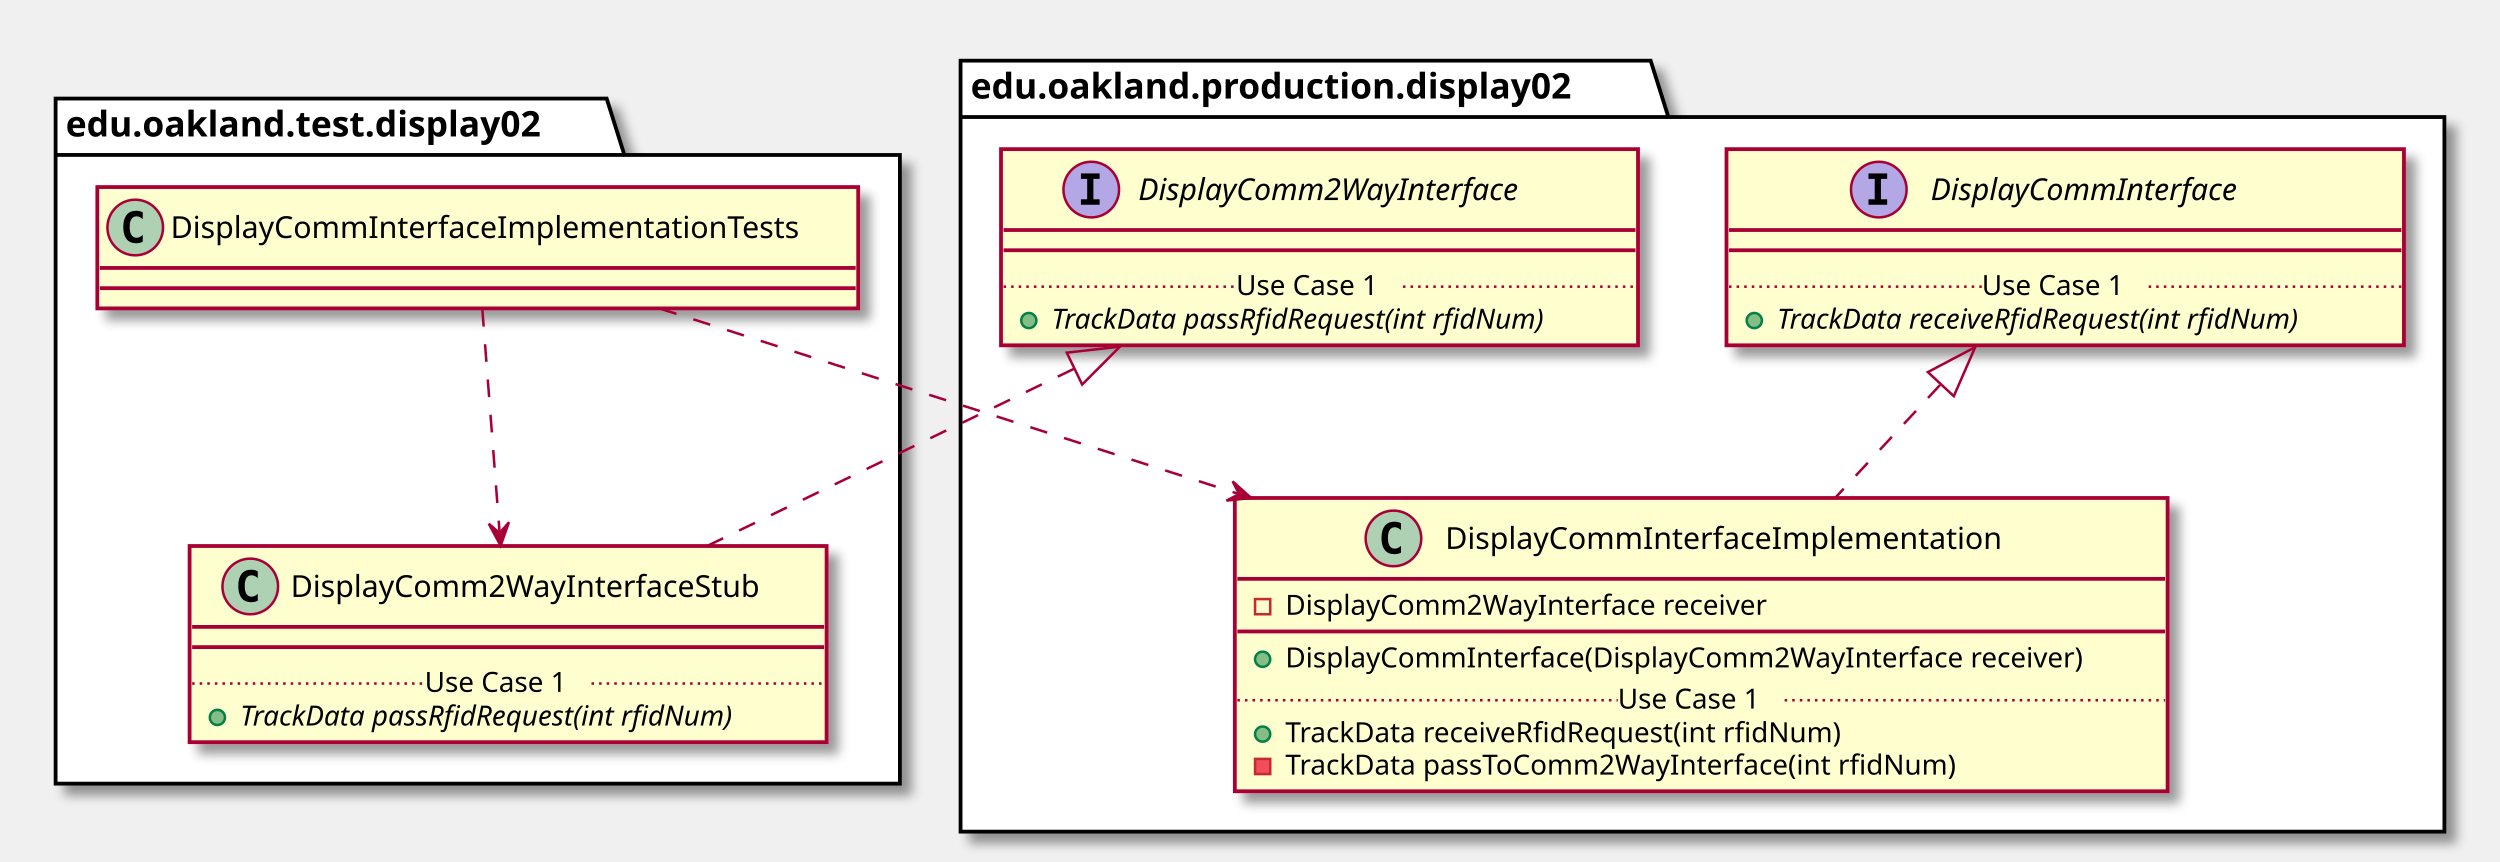
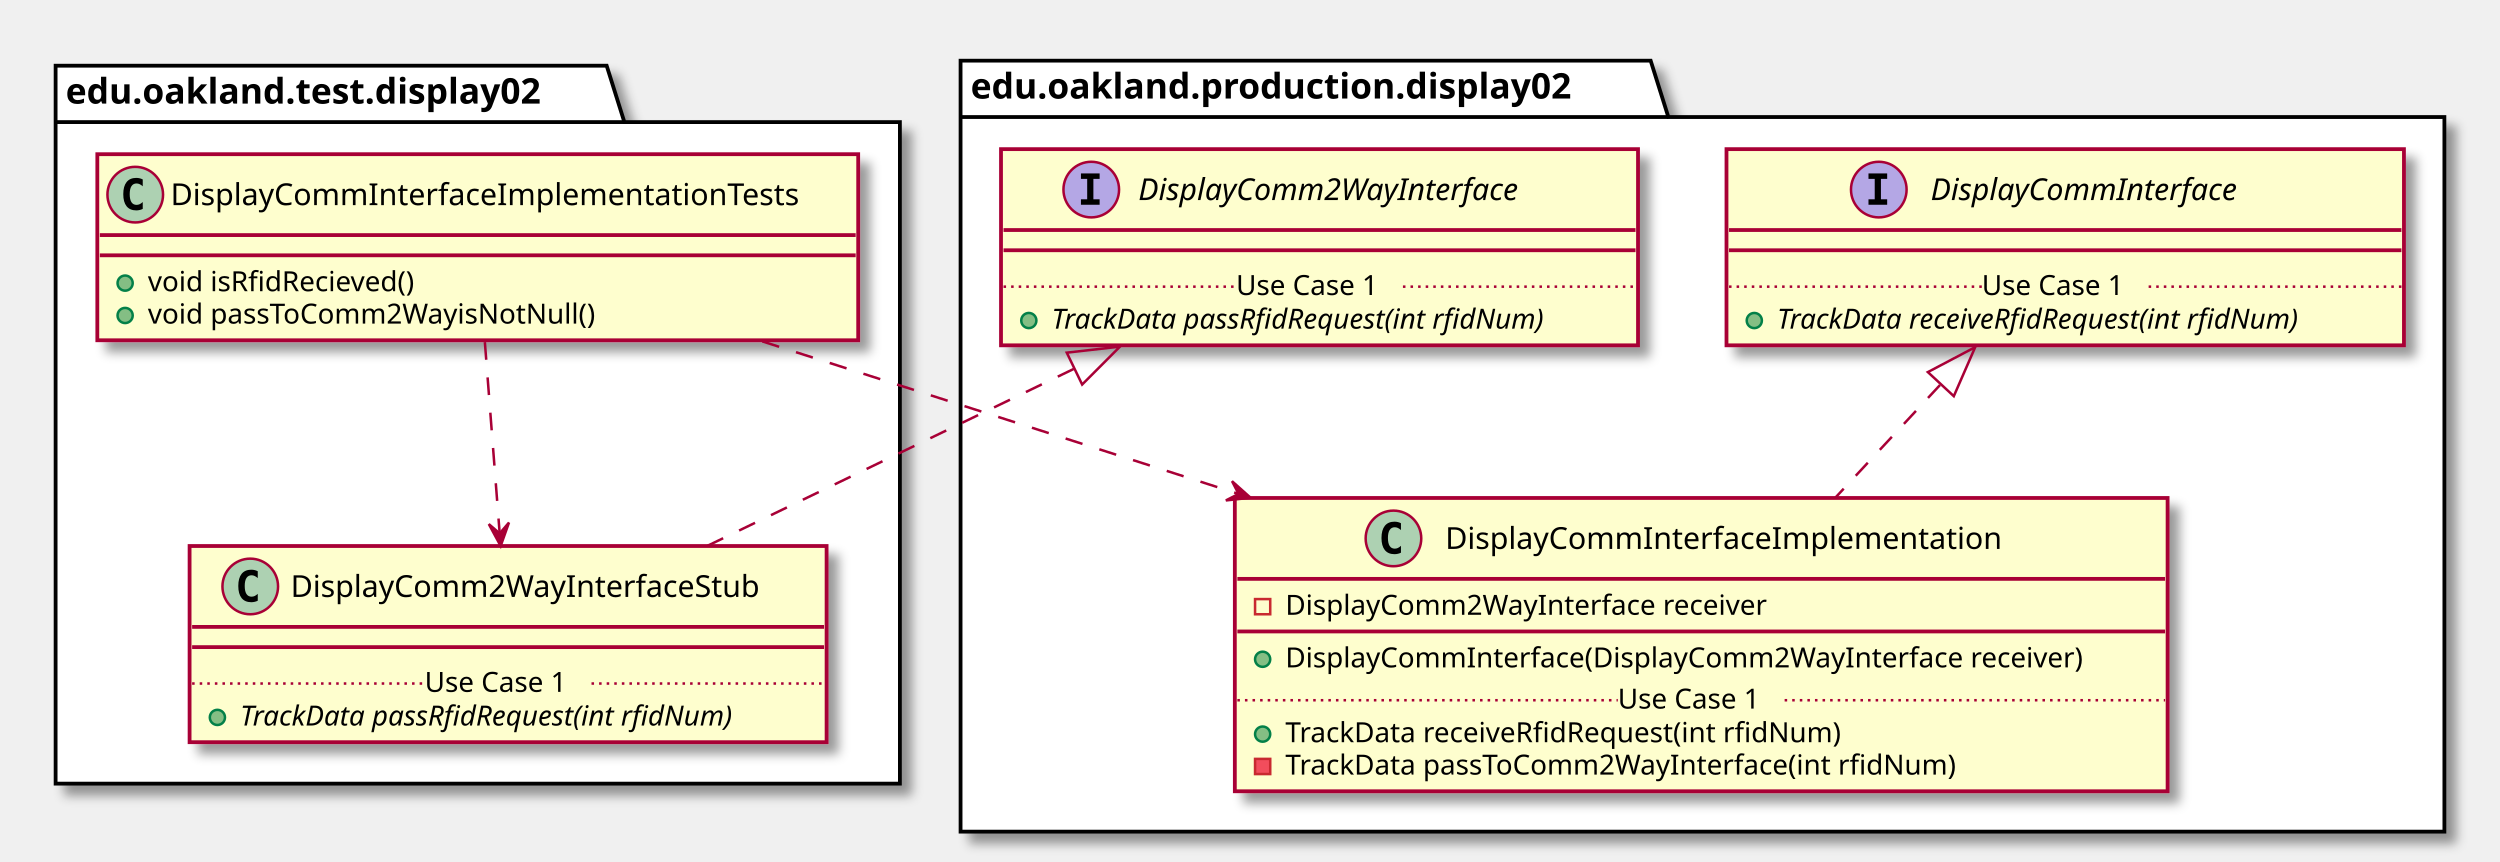
<svg xmlns="http://www.w3.org/2000/svg" contentScriptType="application/ecmascript" contentStyleType="text/css" height="341px" preserveAspectRatio="none" style="width:989px;height:341px;" version="1.1" viewBox="0 0 989 341" width="989px" zoomAndPan="magnify">
  <defs>
-     <filter height="300%" id="ftne0kg07c8yj" width="300%" x="-1" y="-1">
+     <filter height="300%" id="f1c1e9tii9zcqh" width="300%" x="-1" y="-1">
      <feGaussianBlur result="blurOut" stdDeviation="2.0" />
      <feColorMatrix in="blurOut" result="blurOut2" type="matrix" values="0 0 0 0 0 0 0 0 0 0 0 0 0 0 0 0 0 0 .4 0" />
      <feOffset dx="4.0" dy="4.0" in="blurOut2" result="blurOut3" />
      <feBlend in="SourceGraphic" in2="blurOut3" mode="normal" />
    </filter>
  </defs>
  <g>
-     <polygon fill="#FFFFFF" filter="url(#ftne0kg07c8yj)" points="22,39,240,39,247,61.297,356,61.297,356,310,22,310,22,39" style="stroke: #000000; stroke-width: 1.5;" />
-     <line style="stroke: #000000; stroke-width: 1.5;" x1="22" x2="247" y1="61.297" y2="61.297" />
-     <text fill="#000000" font-family="sans-serif" font-size="14" font-weight="bold" lengthAdjust="spacingAndGlyphs" textLength="212" x="26" y="53.995">edu.oakland.test.display02</text>
-     <polygon fill="#FFFFFF" filter="url(#ftne0kg07c8yj)" points="380,24,653,24,660,46.297,967,46.297,967,329,380,329,380,24" style="stroke: #000000; stroke-width: 1.5;" />
+     <polygon fill="#FFFFFF" filter="url(#f1c1e9tii9zcqh)" points="22,26,240,26,247,48.297,356,48.297,356,310,22,310,22,26" style="stroke: #000000; stroke-width: 1.5;" />
+     <line style="stroke: #000000; stroke-width: 1.5;" x1="22" x2="247" y1="48.297" y2="48.297" />
+     <text fill="#000000" font-family="sans-serif" font-size="14" font-weight="bold" lengthAdjust="spacingAndGlyphs" textLength="212" x="26" y="40.995">edu.oakland.test.display02</text>
+     <polygon fill="#FFFFFF" filter="url(#f1c1e9tii9zcqh)" points="380,24,653,24,660,46.297,967,46.297,967,329,380,329,380,24" style="stroke: #000000; stroke-width: 1.5;" />
    <line style="stroke: #000000; stroke-width: 1.5;" x1="380" x2="660" y1="46.297" y2="46.297" />
    <text fill="#000000" font-family="sans-serif" font-size="14" font-weight="bold" lengthAdjust="spacingAndGlyphs" textLength="267" x="384" y="38.995">edu.oakland.production.display02</text>
-     <rect fill="#FEFECE" filter="url(#ftne0kg07c8yj)" height="48" id="DisplayCommInterfaceImplementationTests" style="stroke: #A80036; stroke-width: 1.5;" width="301" x="38.5" y="74" />
-     <ellipse cx="53.5" cy="90" fill="#ADD1B2" rx="11" ry="11" style="stroke: #A80036; stroke-width: 1.0;" />
-     <path d="M56.469,95.641 Q55.891,95.938 55.25,96.078 Q54.609,96.234 53.906,96.234 Q51.406,96.234 50.078,94.594 Q48.766,92.938 48.766,89.812 Q48.766,86.688 50.078,85.031 Q51.406,83.375 53.906,83.375 Q54.609,83.375 55.25,83.531 Q55.906,83.688 56.469,83.984 L56.469,86.703 Q55.844,86.125 55.25,85.859 Q54.656,85.578 54.031,85.578 Q52.688,85.578 52,86.656 Q51.312,87.719 51.312,89.812 Q51.312,91.906 52,92.984 Q52.688,94.047 54.031,94.047 Q54.656,94.047 55.25,93.781 Q55.844,93.5 56.469,92.922 L56.469,95.641 Z " />
-     <text fill="#000000" font-family="sans-serif" font-size="12" lengthAdjust="spacingAndGlyphs" textLength="269" x="67.5" y="94.154">DisplayCommInterfaceImplementationTests</text>
-     <line style="stroke: #A80036; stroke-width: 1.5;" x1="39.5" x2="338.5" y1="106" y2="106" />
-     <line style="stroke: #A80036; stroke-width: 1.5;" x1="39.5" x2="338.5" y1="114" y2="114" />
-     <rect fill="#FEFECE" filter="url(#ftne0kg07c8yj)" height="77.609" id="DisplayComm2WayInterfaceStub" style="stroke: #A80036; stroke-width: 1.5;" width="252" x="75" y="216" />
+     <rect fill="#FEFECE" filter="url(#f1c1e9tii9zcqh)" height="73.609" id="DisplayCommInterfaceImplementationTests" style="stroke: #A80036; stroke-width: 1.5;" width="301" x="38.5" y="61" />
+     <ellipse cx="53.5" cy="77" fill="#ADD1B2" rx="11" ry="11" style="stroke: #A80036; stroke-width: 1.0;" />
+     <path d="M56.469,82.641 Q55.891,82.938 55.25,83.078 Q54.609,83.234 53.906,83.234 Q51.406,83.234 50.078,81.594 Q48.766,79.938 48.766,76.812 Q48.766,73.688 50.078,72.031 Q51.406,70.375 53.906,70.375 Q54.609,70.375 55.25,70.531 Q55.906,70.688 56.469,70.984 L56.469,73.703 Q55.844,73.125 55.25,72.859 Q54.656,72.578 54.031,72.578 Q52.688,72.578 52,73.656 Q51.312,74.719 51.312,76.812 Q51.312,78.906 52,79.984 Q52.688,81.047 54.031,81.047 Q54.656,81.047 55.25,80.781 Q55.844,80.5 56.469,79.922 L56.469,82.641 Z " />
+     <text fill="#000000" font-family="sans-serif" font-size="12" lengthAdjust="spacingAndGlyphs" textLength="269" x="67.5" y="81.154">DisplayCommInterfaceImplementationTests</text>
+     <line style="stroke: #A80036; stroke-width: 1.5;" x1="39.5" x2="338.5" y1="93" y2="93" />
+     <line style="stroke: #A80036; stroke-width: 1.5;" x1="39.5" x2="338.5" y1="101" y2="101" />
+     <ellipse cx="49.5" cy="112" fill="#84BE84" rx="3" ry="3" style="stroke: #038048; stroke-width: 1.0;" />
+     <text fill="#000000" font-family="sans-serif" font-size="11" lengthAdjust="spacingAndGlyphs" textLength="116" x="58.5" y="115.21">void isRfidRecieved()</text>
+     <ellipse cx="49.5" cy="124.805" fill="#84BE84" rx="3" ry="3" style="stroke: #038048; stroke-width: 1.0;" />
+     <text fill="#000000" font-family="sans-serif" font-size="11" lengthAdjust="spacingAndGlyphs" textLength="193" x="58.5" y="128.015">void passToComm2WayisNotNull()</text>
+     <rect fill="#FEFECE" filter="url(#f1c1e9tii9zcqh)" height="77.609" id="DisplayComm2WayInterfaceStub" style="stroke: #A80036; stroke-width: 1.5;" width="252" x="75" y="216" />
    <ellipse cx="99" cy="232" fill="#ADD1B2" rx="11" ry="11" style="stroke: #A80036; stroke-width: 1.0;" />
    <path d="M101.969,237.641 Q101.391,237.938 100.75,238.078 Q100.109,238.234 99.406,238.234 Q96.906,238.234 95.578,236.594 Q94.266,234.938 94.266,231.812 Q94.266,228.688 95.578,227.031 Q96.906,225.375 99.406,225.375 Q100.109,225.375 100.75,225.531 Q101.406,225.688 101.969,225.984 L101.969,228.703 Q101.344,228.125 100.75,227.859 Q100.156,227.578 99.531,227.578 Q98.188,227.578 97.5,228.656 Q96.812,229.719 96.812,231.812 Q96.812,233.906 97.5,234.984 Q98.188,236.047 99.531,236.047 Q100.156,236.047 100.75,235.781 Q101.344,235.5 101.969,234.922 L101.969,237.641 Z " />
    <text fill="#000000" font-family="sans-serif" font-size="12" lengthAdjust="spacingAndGlyphs" textLength="200" x="115" y="236.154">DisplayComm2WayInterfaceStub</text>
    <line style="stroke: #A80036; stroke-width: 1.5;" x1="76" x2="326" y1="248" y2="248" />
    <line style="stroke: #A80036; stroke-width: 1.5;" x1="76" x2="326" y1="256" y2="256" />
    <ellipse cx="86" cy="283.805" fill="#84BE84" rx="3" ry="3" style="stroke: #038048; stroke-width: 1.0;" />
    <text fill="#000000" font-family="sans-serif" font-size="11" font-style="italic" lengthAdjust="spacingAndGlyphs" textLength="226" x="95" y="287.015">TrackData passRfidRequest(int rfidNum)</text>
    <line style="stroke: #A80036; stroke-width: 1.0; stroke-dasharray: 1.0,2.0;" x1="76" x2="168" y1="270.402" y2="270.402" />
    <text fill="#000000" font-family="sans-serif" font-size="11" lengthAdjust="spacingAndGlyphs" textLength="66" x="168" y="273.71">Use Case 1</text>
    <line style="stroke: #A80036; stroke-width: 1.0; stroke-dasharray: 1.0,2.0;" x1="234" x2="326" y1="270.402" y2="270.402" />
-     <rect fill="#FEFECE" filter="url(#ftne0kg07c8yj)" height="77.609" id="DisplayComm2WayInterface" style="stroke: #A80036; stroke-width: 1.5;" width="252" x="396" y="59" />
+     <rect fill="#FEFECE" filter="url(#f1c1e9tii9zcqh)" height="77.609" id="DisplayComm2WayInterface" style="stroke: #A80036; stroke-width: 1.5;" width="252" x="396" y="59" />
    <ellipse cx="431.7" cy="75" fill="#B4A7E5" rx="11" ry="11" style="stroke: #A80036; stroke-width: 1.0;" />
    <path d="M427.622,70.766 L427.622,68.609 L435.012,68.609 L435.012,70.766 L432.544,70.766 L432.544,78.844 L435.012,78.844 L435.012,81 L427.622,81 L427.622,78.844 L430.091,78.844 L430.091,70.766 L427.622,70.766 Z " />
    <text fill="#000000" font-family="sans-serif" font-size="12" font-style="italic" lengthAdjust="spacingAndGlyphs" textLength="174" x="450.3" y="79.154">DisplayComm2WayInterface</text>
    <line style="stroke: #A80036; stroke-width: 1.5;" x1="397" x2="647" y1="91" y2="91" />
    <line style="stroke: #A80036; stroke-width: 1.5;" x1="397" x2="647" y1="99" y2="99" />
    <ellipse cx="407" cy="126.805" fill="#84BE84" rx="3" ry="3" style="stroke: #038048; stroke-width: 1.0;" />
    <text fill="#000000" font-family="sans-serif" font-size="11" font-style="italic" lengthAdjust="spacingAndGlyphs" textLength="226" x="416" y="130.015">TrackData passRfidRequest(int rfidNum)</text>
    <line style="stroke: #A80036; stroke-width: 1.0; stroke-dasharray: 1.0,2.0;" x1="397" x2="489" y1="113.402" y2="113.402" />
    <text fill="#000000" font-family="sans-serif" font-size="11" lengthAdjust="spacingAndGlyphs" textLength="66" x="489" y="116.71">Use Case 1</text>
    <line style="stroke: #A80036; stroke-width: 1.0; stroke-dasharray: 1.0,2.0;" x1="555" x2="647" y1="113.402" y2="113.402" />
-     <rect fill="#FEFECE" filter="url(#ftne0kg07c8yj)" height="116.023" id="DisplayCommInterfaceImplementation" style="stroke: #A80036; stroke-width: 1.5;" width="369" x="488.5" y="197" />
+     <rect fill="#FEFECE" filter="url(#f1c1e9tii9zcqh)" height="116.023" id="DisplayCommInterfaceImplementation" style="stroke: #A80036; stroke-width: 1.5;" width="369" x="488.5" y="197" />
    <ellipse cx="551.25" cy="213" fill="#ADD1B2" rx="11" ry="11" style="stroke: #A80036; stroke-width: 1.0;" />
    <path d="M554.219,218.641 Q553.641,218.938 553,219.078 Q552.359,219.234 551.656,219.234 Q549.156,219.234 547.828,217.594 Q546.516,215.938 546.516,212.812 Q546.516,209.688 547.828,208.031 Q549.156,206.375 551.656,206.375 Q552.359,206.375 553,206.531 Q553.656,206.688 554.219,206.984 L554.219,209.703 Q553.594,209.125 553,208.859 Q552.406,208.578 551.781,208.578 Q550.438,208.578 549.75,209.656 Q549.062,210.719 549.062,212.812 Q549.062,214.906 549.75,215.984 Q550.438,217.047 551.781,217.047 Q552.406,217.047 553,216.781 Q553.594,216.5 554.219,215.922 L554.219,218.641 Z " />
    <text fill="#000000" font-family="sans-serif" font-size="12" lengthAdjust="spacingAndGlyphs" textLength="235" x="571.75" y="217.154">DisplayCommInterfaceImplementation</text>
    <line style="stroke: #A80036; stroke-width: 1.5;" x1="489.5" x2="856.5" y1="229" y2="229" />
    <rect fill="none" height="6" style="stroke: #C82930; stroke-width: 1.0;" width="6" x="496.5" y="237" />
    <text fill="#000000" font-family="sans-serif" font-size="11" lengthAdjust="spacingAndGlyphs" textLength="207" x="508.5" y="243.21">DisplayComm2WayInterface receiver</text>
    <line style="stroke: #A80036; stroke-width: 1.5;" x1="489.5" x2="856.5" y1="249.805" y2="249.805" />
    <ellipse cx="499.5" cy="260.805" fill="#84BE84" rx="3" ry="3" style="stroke: #038048; stroke-width: 1.0;" />
    <text fill="#000000" font-family="sans-serif" font-size="11" lengthAdjust="spacingAndGlyphs" textLength="343" x="508.5" y="264.015">DisplayCommInterface(DisplayComm2WayInterface receiver)</text>
    <ellipse cx="499.5" cy="290.414" fill="#84BE84" rx="3" ry="3" style="stroke: #038048; stroke-width: 1.0;" />
    <text fill="#000000" font-family="sans-serif" font-size="11" lengthAdjust="spacingAndGlyphs" textLength="240" x="508.5" y="293.625">TrackData receiveRfidRequest(int rfidNum)</text>
    <rect fill="#F24D5C" height="6" style="stroke: #C82930; stroke-width: 1.0;" width="6" x="496.5" y="300.219" />
    <text fill="#000000" font-family="sans-serif" font-size="11" lengthAdjust="spacingAndGlyphs" textLength="290" x="508.5" y="306.429">TrackData passToComm2WayInterface(int rfidNum)</text>
    <line style="stroke: #A80036; stroke-width: 1.0; stroke-dasharray: 1.0,2.0;" x1="489.5" x2="640" y1="277.012" y2="277.012" />
    <text fill="#000000" font-family="sans-serif" font-size="11" lengthAdjust="spacingAndGlyphs" textLength="66" x="640" y="280.32">Use Case 1</text>
    <line style="stroke: #A80036; stroke-width: 1.0; stroke-dasharray: 1.0,2.0;" x1="706" x2="856.5" y1="277.012" y2="277.012" />
-     <rect fill="#FEFECE" filter="url(#ftne0kg07c8yj)" height="77.609" id="DisplayCommInterface" style="stroke: #A80036; stroke-width: 1.5;" width="268" x="683" y="59" />
+     <rect fill="#FEFECE" filter="url(#f1c1e9tii9zcqh)" height="77.609" id="DisplayCommInterface" style="stroke: #A80036; stroke-width: 1.5;" width="268" x="683" y="59" />
    <ellipse cx="743.25" cy="75" fill="#B4A7E5" rx="11" ry="11" style="stroke: #A80036; stroke-width: 1.0;" />
    <path d="M739.172,70.766 L739.172,68.609 L746.562,68.609 L746.562,70.766 L744.094,70.766 L744.094,78.844 L746.562,78.844 L746.562,81 L739.172,81 L739.172,78.844 L741.641,78.844 L741.641,70.766 L739.172,70.766 Z " />
    <text fill="#000000" font-family="sans-serif" font-size="12" font-style="italic" lengthAdjust="spacingAndGlyphs" textLength="139" x="763.75" y="79.154">DisplayCommInterface</text>
    <line style="stroke: #A80036; stroke-width: 1.5;" x1="684" x2="950" y1="91" y2="91" />
    <line style="stroke: #A80036; stroke-width: 1.5;" x1="684" x2="950" y1="99" y2="99" />
    <ellipse cx="694" cy="126.805" fill="#84BE84" rx="3" ry="3" style="stroke: #038048; stroke-width: 1.0;" />
    <text fill="#000000" font-family="sans-serif" font-size="11" font-style="italic" lengthAdjust="spacingAndGlyphs" textLength="242" x="703" y="130.015">TrackData receiveRfidRequest(int rfidNum)</text>
    <line style="stroke: #A80036; stroke-width: 1.0; stroke-dasharray: 1.0,2.0;" x1="684" x2="784" y1="113.402" y2="113.402" />
    <text fill="#000000" font-family="sans-serif" font-size="11" lengthAdjust="spacingAndGlyphs" textLength="66" x="784" y="116.71">Use Case 1</text>
    <line style="stroke: #A80036; stroke-width: 1.0; stroke-dasharray: 1.0,2.0;" x1="850" x2="950" y1="113.402" y2="113.402" />
    <path d="M424.76,145.95 C378.39,168.34 323.65,194.78 279.91,215.9 " fill="none" id="DisplayComm2WayInterface&lt;-DisplayComm2WayInterfaceStub" style="stroke: #A80036; stroke-width: 1.0; stroke-dasharray: 7.0,7.0;" />
    <polygon fill="none" points="422.01,139.51,443.06,137.12,428.1,152.12,422.01,139.51" style="stroke: #A80036; stroke-width: 1.0;" />
-     <path d="M190.8,122.21 C192.6,145.5 195.42,181.95 197.64,210.61 " fill="none" id="DisplayCommInterfaceImplementationTests-&gt;DisplayComm2WayInterfaceStub" style="stroke: #A80036; stroke-width: 1.0; stroke-dasharray: 7.0,7.0;" />
-     <polygon fill="#A80036" points="198.05,215.87,201.344,206.588,197.664,210.885,193.368,207.205,198.05,215.87" style="stroke: #A80036; stroke-width: 1.0;" />
+     <path d="M191.81,135.34 C193.57,157.98 195.83,187.22 197.67,211.01 " fill="none" id="DisplayCommInterfaceImplementationTests-&gt;DisplayComm2WayInterfaceStub" style="stroke: #A80036; stroke-width: 1.0; stroke-dasharray: 7.0,7.0;" />
+     <polygon fill="#A80036" points="198.06,216,201.354,206.718,197.674,211.015,193.378,207.335,198.06,216" style="stroke: #A80036; stroke-width: 1.0;" />
    <path d="M767.48,152.3 C754.15,166.65 739.67,182.24 726.15,196.79 " fill="none" id="DisplayCommInterface&lt;-DisplayCommInterfaceImplementation" style="stroke: #A80036; stroke-width: 1.0; stroke-dasharray: 7.0,7.0;" />
    <polygon fill="none" points="762.66,147.2,781.4,137.31,772.92,156.73,762.66,147.2" style="stroke: #A80036; stroke-width: 1.0;" />
-     <path d="M260.94,122.04 C321.23,141.35 410.01,169.78 489.74,195.31 " fill="none" id="DisplayCommInterfaceImplementationTests-&gt;DisplayCommInterfaceImplementation" style="stroke: #A80036; stroke-width: 1.0; stroke-dasharray: 7.0,7.0;" />
-     <polygon fill="#A80036" points="494.97,196.99,487.625,190.429,490.21,195.46,485.178,198.045,494.97,196.99" style="stroke: #A80036; stroke-width: 1.0;" />
+     <path d="M301.56,135.05 C357.5,152.96 426.51,175.06 489.81,195.33 " fill="none" id="DisplayCommInterfaceImplementationTests-&gt;DisplayCommInterfaceImplementation" style="stroke: #A80036; stroke-width: 1.0; stroke-dasharray: 7.0,7.0;" />
+     <polygon fill="#A80036" points="494.74,196.91,487.389,190.355,489.978,195.385,484.949,197.974,494.74,196.91" style="stroke: #A80036; stroke-width: 1.0;" />
  </g>
</svg>
